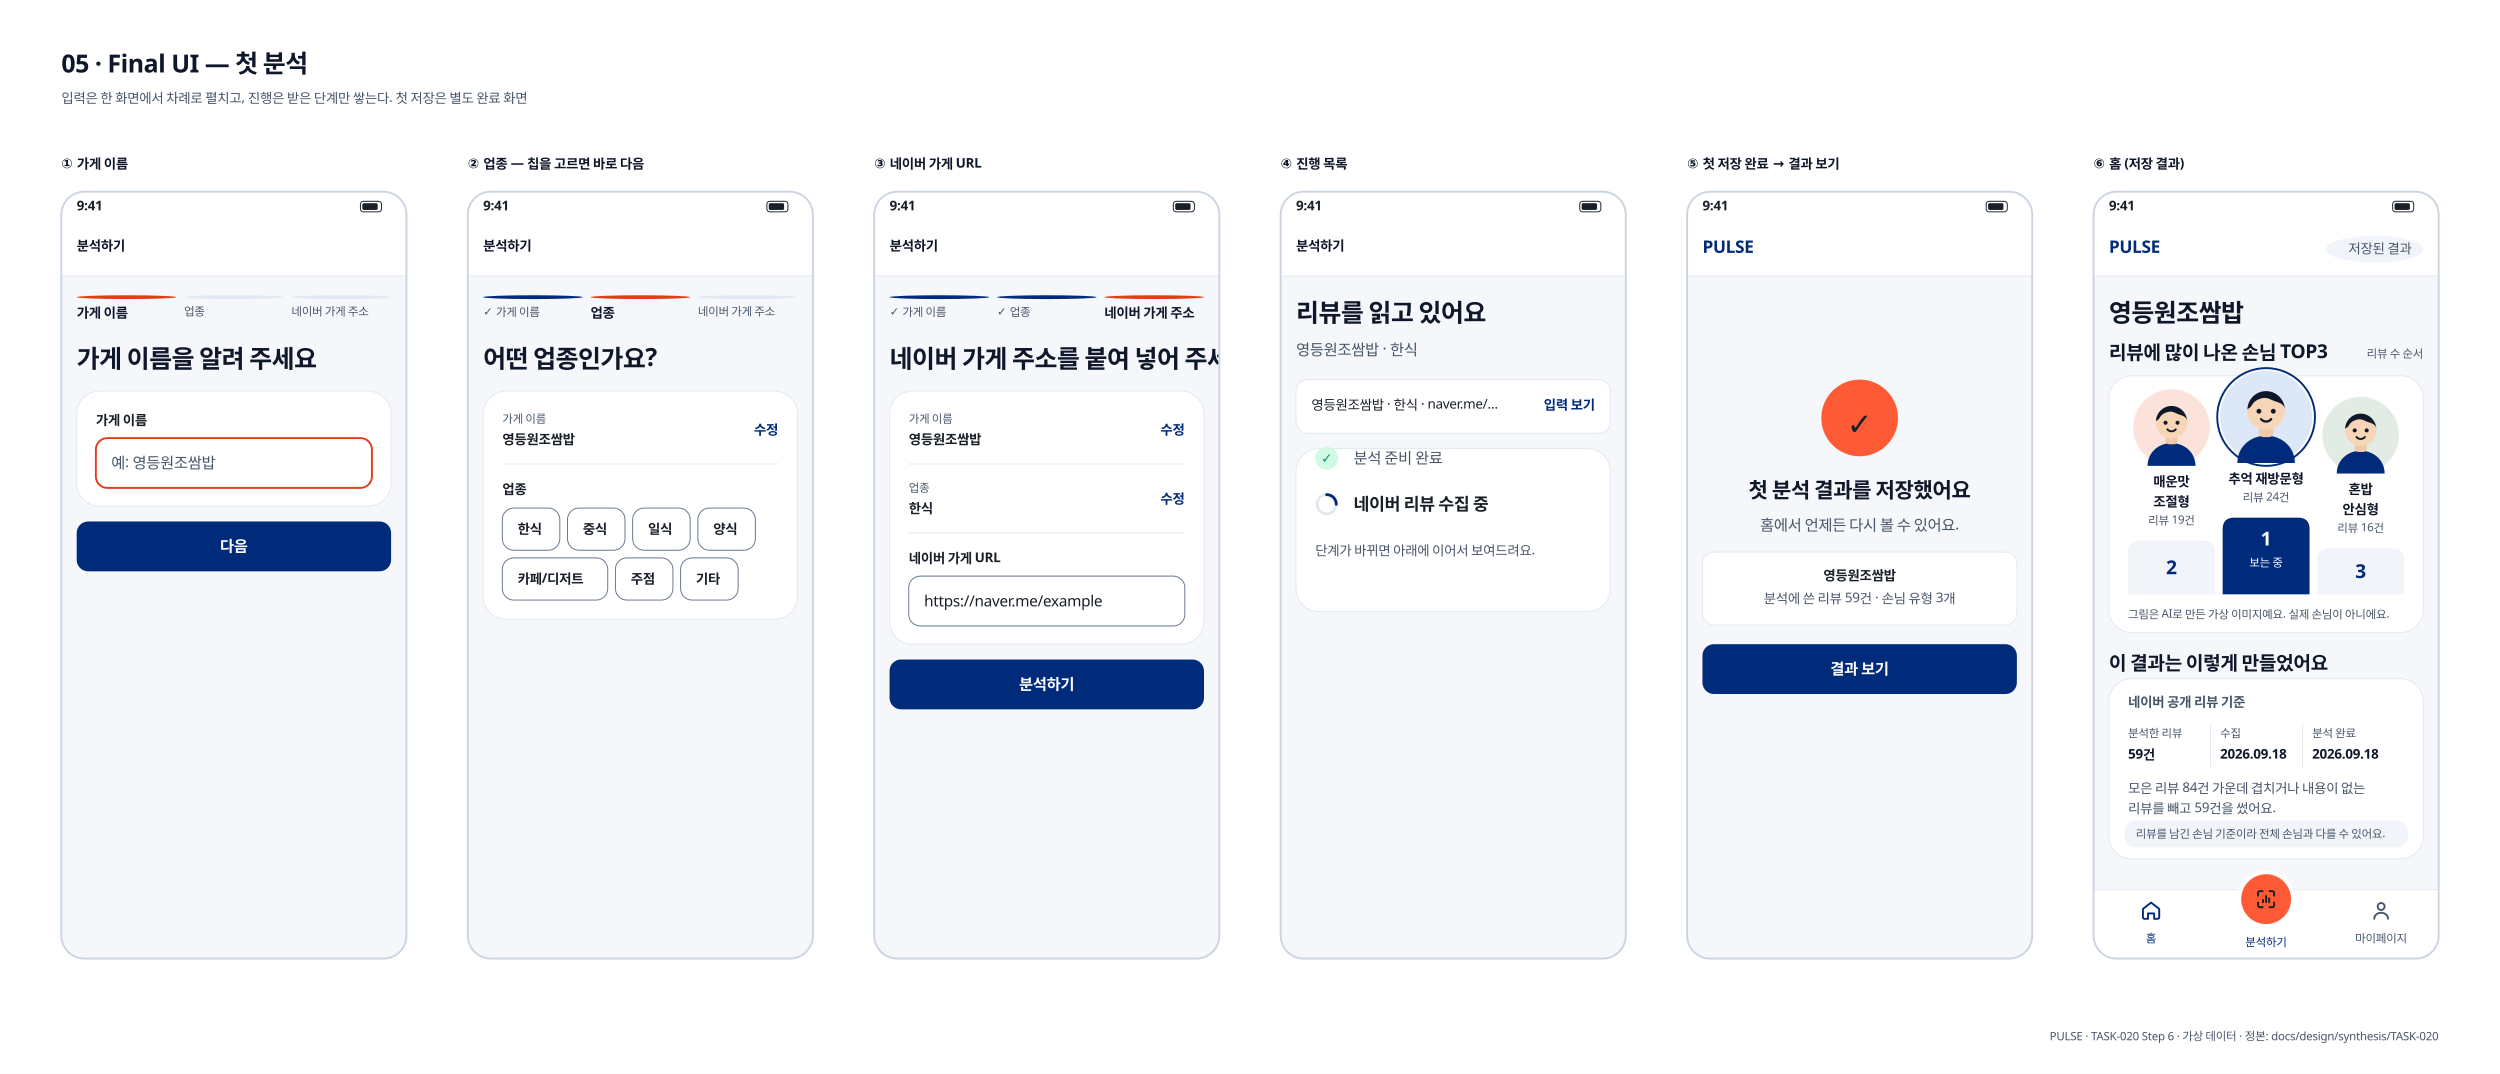
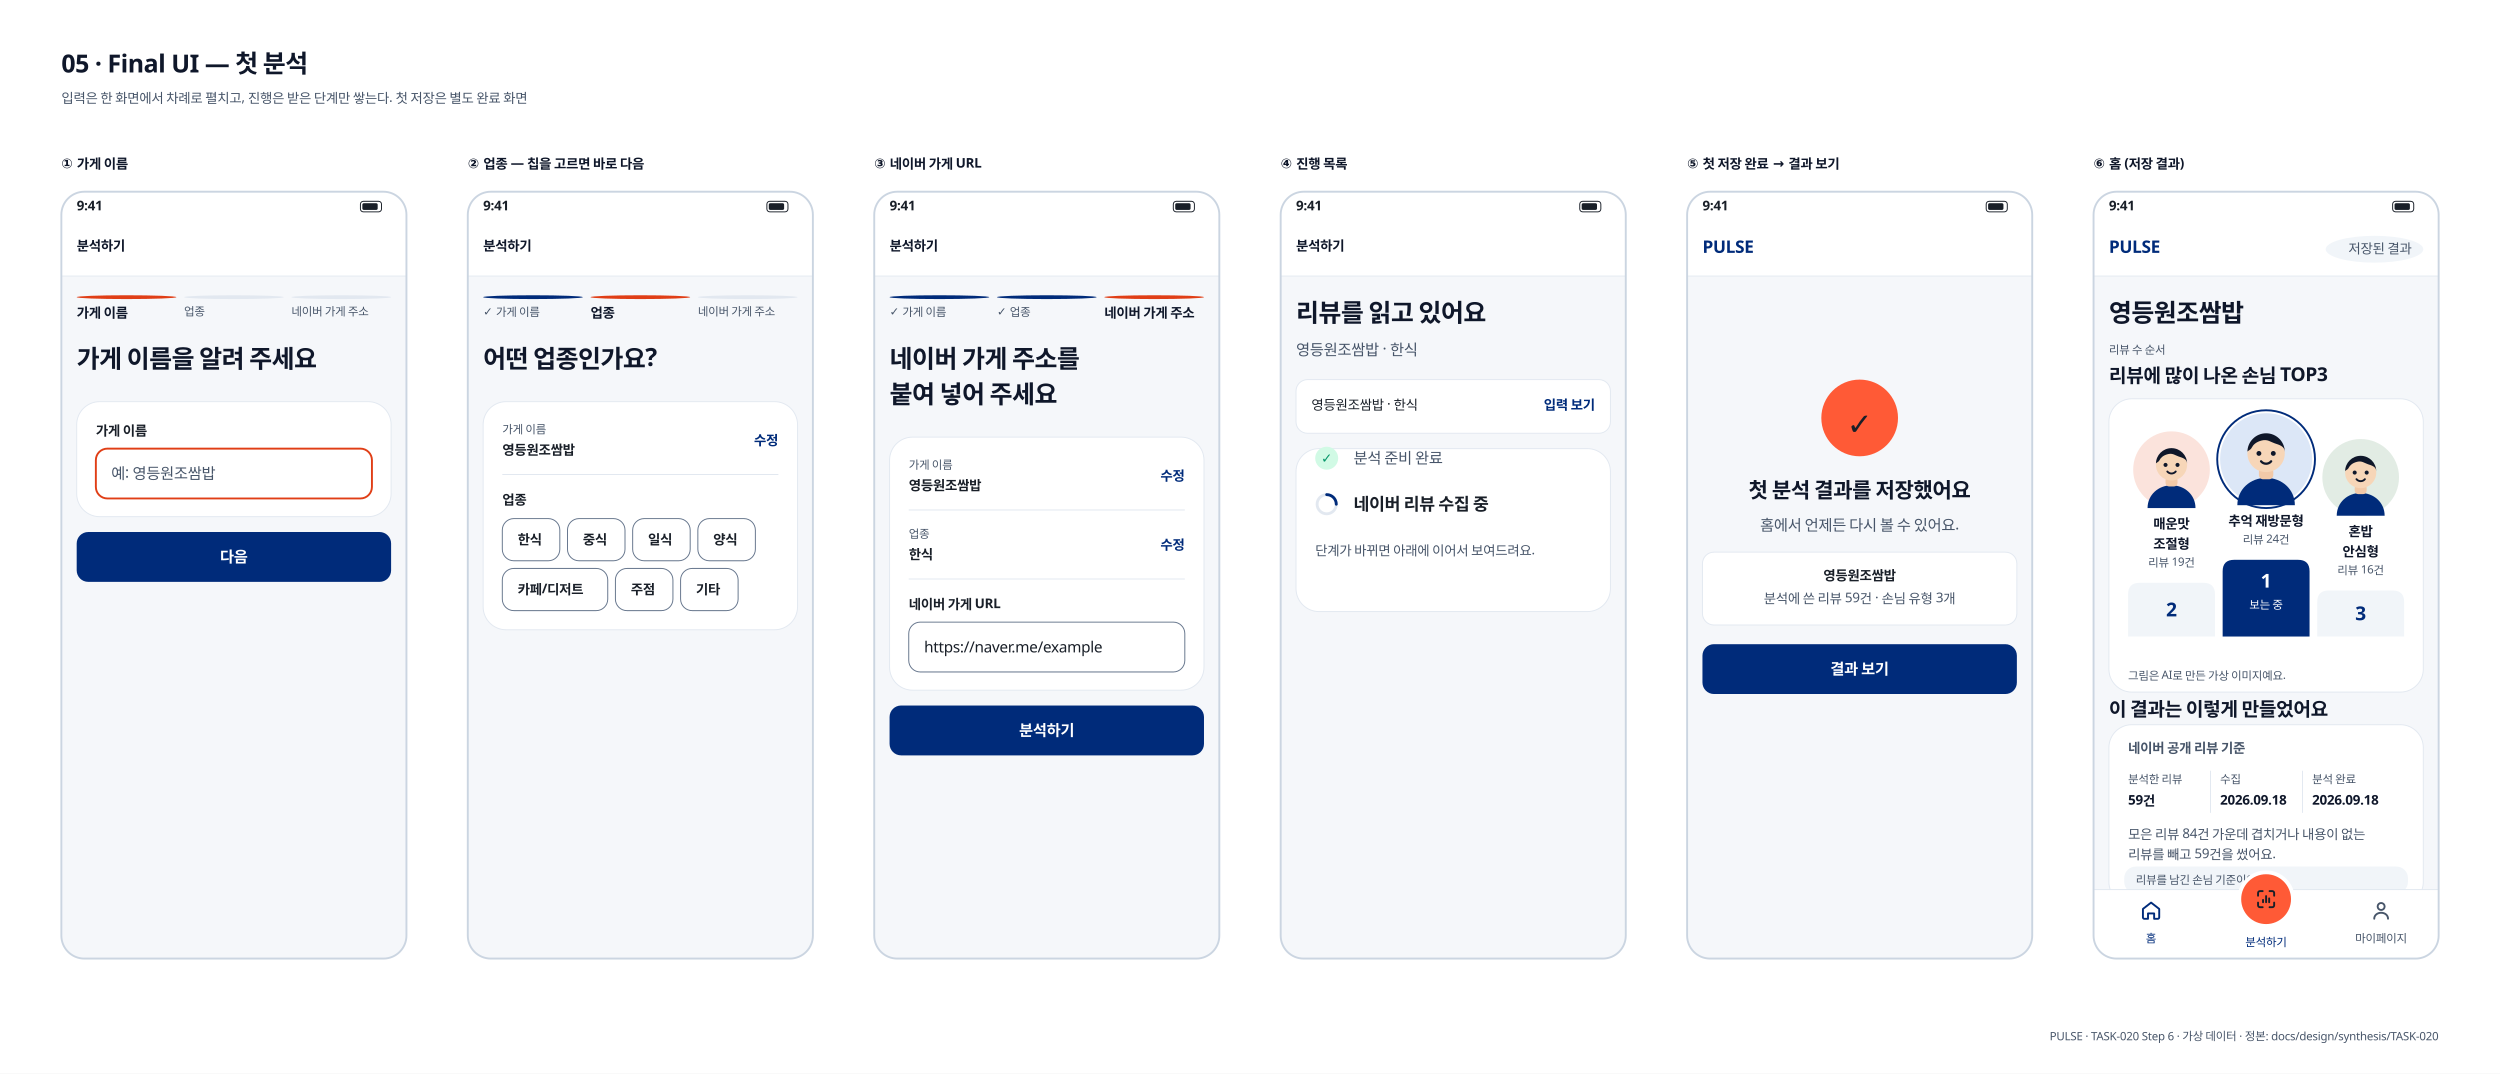
<svg xmlns="http://www.w3.org/2000/svg" width="2608" height="1120" viewBox="0 0 2608 1120">
  <rect x="0" y="0" width="2608" height="1120" rx="0" fill="#FFFFFF" />
  <text x="64" y="75.6" font-family="Pretendard" font-size="26" font-weight="600" letter-spacing="-0.52" fill="#0F172A" text-anchor="start">05 · Final UI — 첫 분석</text>
  <text x="64" y="107.4" font-family="Pretendard" font-size="14" font-weight="400" letter-spacing="-0.28" fill="#475569" text-anchor="start">입력은 한 화면에서 차례로 펼치고, 진행은 받은 단계만 쌓는다. 첫 저장은 별도 완료 화면</text>
  <g transform="translate(64 200)">
    <g id="Screen/Input-1-Name">
      <text x="0" y="-24.6" font-family="Pretendard" font-size="14" font-weight="700" letter-spacing="-0.28" fill="#0F172A" text-anchor="start">① 가게 이름</text>
      <clipPath id="clip-Input-1-Name">
        <rect x="0" y="0" width="360" height="800" rx="24" fill="none" />
      </clipPath>
      <g clip-path="url(#clip-Input-1-Name)">
        <rect x="0" y="0" width="360" height="800" rx="0" fill="#F5F7FA" />
        <rect x="0" y="0" width="360" height="32" rx="0" fill="#F5F7FA" />
        <g id="Header">
          <rect x="0" y="0" width="360" height="88" rx="0" fill="#FFFFFF" />
          <line x1="0" y1="88" x2="360" y2="88" stroke="#E2E8F0" stroke-width="1" />
          <text x="16" y="61.4" font-family="Pretendard" font-size="14" font-weight="600" letter-spacing="-0.28" fill="#0F172A" text-anchor="start">분석하기</text>
        </g>
        <g id="StepIndicator">
          <rect x="16" y="108" width="104" height="4" rx="9999" fill="#E03E16" />
          <text x="16" y="131.4" font-family="Pretendard" font-size="14" font-weight="600" letter-spacing="-0.28" fill="#0F172A" text-anchor="start">가게 이름</text>
          <rect x="128" y="108" width="104" height="4" rx="9999" fill="#E2E8F0" />
          <text x="128" y="129.2" font-family="Pretendard" font-size="12" font-weight="400" letter-spacing="-0.24" fill="#475569" text-anchor="start">업종</text>
          <rect x="240" y="108" width="104" height="4" rx="9999" fill="#E2E8F0" />
          <text x="240" y="129.2" font-family="Pretendard" font-size="12" font-weight="400" letter-spacing="-0.24" fill="#475569" text-anchor="start">네이버 가게 주소</text>
        </g>
        <g id="PageTitle">
          <text x="16" y="183.6" font-family="Pretendard" font-size="26" font-weight="600" letter-spacing="-0.52" fill="#0F172A" text-anchor="start">가게 이름을 알려 주세요</text>
        </g>
-         <rect x="16" y="208" width="328" height="120" rx="24" fill="#FFFFFF" stroke="#E2E8F0" stroke-width="1" />
+         <rect x="16" y="219" width="328" height="120" rx="24" fill="#FFFFFF" stroke="#E2E8F0" stroke-width="1" />
        <g id="TextField/focus/가게 이름">
-           <text x="36" y="243.4" font-family="Pretendard" font-size="14" font-weight="600" letter-spacing="-0.28" fill="#191F28" text-anchor="start">가게 이름</text>
-           <rect x="36" y="257" width="288" height="52" rx="12" fill="#FFFFFF" stroke="#E03E16" stroke-width="2" />
-           <text x="52" y="288.6" font-family="Pretendard" font-size="16" font-weight="400" letter-spacing="-0.32" fill="#475569" text-anchor="start">예: 영등원조쌈밥</text>
+           <text x="36" y="254.4" font-family="Pretendard" font-size="14" font-weight="600" letter-spacing="-0.28" fill="#191F28" text-anchor="start">가게 이름</text>
+           <rect x="36" y="268" width="288" height="52" rx="12" fill="#FFFFFF" stroke="#E03E16" stroke-width="2" />
+           <text x="52" y="299.6" font-family="Pretendard" font-size="16" font-weight="400" letter-spacing="-0.32" fill="#475569" text-anchor="start">예: 영등원조쌈밥</text>
        </g>
        <g id="Button/Primary/다음">
-           <rect x="16" y="344" width="328" height="52" rx="12" fill="#002B7A" />
-           <text x="180" y="375.6" font-family="Pretendard" font-size="16" font-weight="600" letter-spacing="-0.32" fill="#FFFFFF" text-anchor="middle">다음</text>
+           <rect x="16" y="355" width="328" height="52" rx="12" fill="#002B7A" />
+           <text x="180" y="386.6" font-family="Pretendard" font-size="16" font-weight="600" letter-spacing="-0.32" fill="#FFFFFF" text-anchor="middle">다음</text>
        </g>
        <text x="16" y="19.4" font-family="Pretendard" font-size="14" font-weight="600" letter-spacing="-0.28" fill="#191F28" text-anchor="start">9:41</text>
        <rect x="312" y="10" width="22" height="11" rx="3" fill="none" stroke="#191F28" stroke-width="1" />
        <rect x="314" y="12" width="16" height="7" rx="1.5" fill="#191F28" />
      </g>
      <rect x="0" y="0" width="360" height="800" rx="24" fill="none" stroke="#CBD5E1" stroke-width="2" />
    </g>
  </g>
  <g transform="translate(488 200)">
    <g id="Screen/Input-2-Category">
      <text x="0" y="-24.6" font-family="Pretendard" font-size="14" font-weight="700" letter-spacing="-0.28" fill="#0F172A" text-anchor="start">② 업종 — 칩을 고르면 바로 다음</text>
      <clipPath id="clip-Input-2-Category">
        <rect x="0" y="0" width="360" height="800" rx="24" fill="none" />
      </clipPath>
      <g clip-path="url(#clip-Input-2-Category)">
        <rect x="0" y="0" width="360" height="800" rx="0" fill="#F5F7FA" />
        <rect x="0" y="0" width="360" height="32" rx="0" fill="#F5F7FA" />
        <g id="Header 2">
          <rect x="0" y="0" width="360" height="88" rx="0" fill="#FFFFFF" />
          <line x1="0" y1="88" x2="360" y2="88" stroke="#E2E8F0" stroke-width="1" />
          <text x="16" y="61.4" font-family="Pretendard" font-size="14" font-weight="600" letter-spacing="-0.28" fill="#0F172A" text-anchor="start">분석하기</text>
        </g>
        <g id="StepIndicator 2">
          <rect x="16" y="108" width="104" height="4" rx="9999" fill="#002B7A" />
          <text x="16" y="129.2" font-family="Pretendard" font-size="12" font-weight="400" letter-spacing="-0.24" fill="#475569" text-anchor="start">✓ 가게 이름</text>
          <rect x="128" y="108" width="104" height="4" rx="9999" fill="#E03E16" />
          <text x="128" y="131.4" font-family="Pretendard" font-size="14" font-weight="600" letter-spacing="-0.28" fill="#0F172A" text-anchor="start">업종</text>
          <rect x="240" y="108" width="104" height="4" rx="9999" fill="#E2E8F0" />
          <text x="240" y="129.2" font-family="Pretendard" font-size="12" font-weight="400" letter-spacing="-0.24" fill="#475569" text-anchor="start">네이버 가게 주소</text>
        </g>
        <g id="PageTitle 2">
          <text x="16" y="183.6" font-family="Pretendard" font-size="26" font-weight="600" letter-spacing="-0.52" fill="#0F172A" text-anchor="start">어떤 업종인가요?</text>
        </g>
-         <rect x="16" y="208" width="328" height="238" rx="24" fill="#FFFFFF" stroke="#E2E8F0" stroke-width="1" />
+         <rect x="16" y="219" width="328" height="238" rx="24" fill="#FFFFFF" stroke="#E2E8F0" stroke-width="1" />
        <g id="InputDoneRow/가게 이름">
-           <text x="36" y="241.2" font-family="Pretendard" font-size="12" font-weight="400" letter-spacing="-0.24" fill="#475569" text-anchor="start">가게 이름</text>
-           <text x="36" y="263.4" font-family="Pretendard" font-size="14" font-weight="700" letter-spacing="-0.28" fill="#191F28" text-anchor="start">영등원조쌈밥</text>
-           <text x="324" y="253.4" font-family="Pretendard" font-size="14" font-weight="600" letter-spacing="-0.28" fill="#002B7A" text-anchor="end">수정</text>
-           <line x1="36" y1="284" x2="324" y2="284" stroke="#E2E8F0" stroke-width="1" />
-         </g>
-         <text x="36" y="315.4" font-family="Pretendard" font-size="14" font-weight="600" letter-spacing="-0.28" fill="#191F28" text-anchor="start">업종</text>
+           <text x="36" y="252.2" font-family="Pretendard" font-size="12" font-weight="400" letter-spacing="-0.24" fill="#475569" text-anchor="start">가게 이름</text>
+           <text x="36" y="274.4" font-family="Pretendard" font-size="14" font-weight="700" letter-spacing="-0.28" fill="#191F28" text-anchor="start">영등원조쌈밥</text>
+           <text x="324" y="264.4" font-family="Pretendard" font-size="14" font-weight="600" letter-spacing="-0.28" fill="#002B7A" text-anchor="end">수정</text>
+           <line x1="36" y1="295" x2="324" y2="295" stroke="#E2E8F0" stroke-width="1" />
+         </g>
+         <text x="36" y="326.4" font-family="Pretendard" font-size="14" font-weight="600" letter-spacing="-0.28" fill="#191F28" text-anchor="start">업종</text>
        <g id="Chip/Default/한식 2">
-           <rect x="36" y="330" width="60" height="44" rx="12" fill="#FFFFFF" stroke="#64748B" stroke-width="1" />
-           <text x="52" y="356.9" font-family="Pretendard" font-size="14" font-weight="600" letter-spacing="-0.28" fill="#191F28" text-anchor="start">한식</text>
+           <rect x="36" y="341" width="60" height="44" rx="12" fill="#FFFFFF" stroke="#64748B" stroke-width="1" />
+           <text x="52" y="367.9" font-family="Pretendard" font-size="14" font-weight="600" letter-spacing="-0.28" fill="#191F28" text-anchor="start">한식</text>
        </g>
        <g id="Chip/Default/중식 2">
-           <rect x="104" y="330" width="60" height="44" rx="12" fill="#FFFFFF" stroke="#64748B" stroke-width="1" />
-           <text x="120" y="356.9" font-family="Pretendard" font-size="14" font-weight="600" letter-spacing="-0.28" fill="#191F28" text-anchor="start">중식</text>
+           <rect x="104" y="341" width="60" height="44" rx="12" fill="#FFFFFF" stroke="#64748B" stroke-width="1" />
+           <text x="120" y="367.9" font-family="Pretendard" font-size="14" font-weight="600" letter-spacing="-0.28" fill="#191F28" text-anchor="start">중식</text>
        </g>
        <g id="Chip/Default/일식 2">
-           <rect x="172" y="330" width="60" height="44" rx="12" fill="#FFFFFF" stroke="#64748B" stroke-width="1" />
-           <text x="188" y="356.9" font-family="Pretendard" font-size="14" font-weight="600" letter-spacing="-0.28" fill="#191F28" text-anchor="start">일식</text>
+           <rect x="172" y="341" width="60" height="44" rx="12" fill="#FFFFFF" stroke="#64748B" stroke-width="1" />
+           <text x="188" y="367.9" font-family="Pretendard" font-size="14" font-weight="600" letter-spacing="-0.28" fill="#191F28" text-anchor="start">일식</text>
        </g>
        <g id="Chip/Default/양식 2">
-           <rect x="240" y="330" width="60" height="44" rx="12" fill="#FFFFFF" stroke="#64748B" stroke-width="1" />
-           <text x="256" y="356.9" font-family="Pretendard" font-size="14" font-weight="600" letter-spacing="-0.28" fill="#191F28" text-anchor="start">양식</text>
+           <rect x="240" y="341" width="60" height="44" rx="12" fill="#FFFFFF" stroke="#64748B" stroke-width="1" />
+           <text x="256" y="367.9" font-family="Pretendard" font-size="14" font-weight="600" letter-spacing="-0.28" fill="#191F28" text-anchor="start">양식</text>
        </g>
        <g id="Chip/Default/카페/디저트 2">
-           <rect x="36" y="382" width="110" height="44" rx="12" fill="#FFFFFF" stroke="#64748B" stroke-width="1" />
-           <text x="52" y="408.9" font-family="Pretendard" font-size="14" font-weight="600" letter-spacing="-0.28" fill="#191F28" text-anchor="start">카페/디저트</text>
+           <rect x="36" y="393" width="110" height="44" rx="12" fill="#FFFFFF" stroke="#64748B" stroke-width="1" />
+           <text x="52" y="419.9" font-family="Pretendard" font-size="14" font-weight="600" letter-spacing="-0.28" fill="#191F28" text-anchor="start">카페/디저트</text>
        </g>
        <g id="Chip/Default/주점 2">
-           <rect x="154" y="382" width="60" height="44" rx="12" fill="#FFFFFF" stroke="#64748B" stroke-width="1" />
-           <text x="170" y="408.9" font-family="Pretendard" font-size="14" font-weight="600" letter-spacing="-0.28" fill="#191F28" text-anchor="start">주점</text>
+           <rect x="154" y="393" width="60" height="44" rx="12" fill="#FFFFFF" stroke="#64748B" stroke-width="1" />
+           <text x="170" y="419.9" font-family="Pretendard" font-size="14" font-weight="600" letter-spacing="-0.28" fill="#191F28" text-anchor="start">주점</text>
        </g>
        <g id="Chip/Default/기타 2">
-           <rect x="222" y="382" width="60" height="44" rx="12" fill="#FFFFFF" stroke="#64748B" stroke-width="1" />
-           <text x="238" y="408.9" font-family="Pretendard" font-size="14" font-weight="600" letter-spacing="-0.28" fill="#191F28" text-anchor="start">기타</text>
+           <rect x="222" y="393" width="60" height="44" rx="12" fill="#FFFFFF" stroke="#64748B" stroke-width="1" />
+           <text x="238" y="419.9" font-family="Pretendard" font-size="14" font-weight="600" letter-spacing="-0.28" fill="#191F28" text-anchor="start">기타</text>
        </g>
        <text x="16" y="19.4" font-family="Pretendard" font-size="14" font-weight="600" letter-spacing="-0.28" fill="#191F28" text-anchor="start">9:41</text>
        <rect x="312" y="10" width="22" height="11" rx="3" fill="none" stroke="#191F28" stroke-width="1" />
        <rect x="314" y="12" width="16" height="7" rx="1.5" fill="#191F28" />
      </g>
      <rect x="0" y="0" width="360" height="800" rx="24" fill="none" stroke="#CBD5E1" stroke-width="2" />
    </g>
  </g>
  <g transform="translate(912 200)">
    <g id="Screen/Input-3-Url">
      <text x="0" y="-24.6" font-family="Pretendard" font-size="14" font-weight="700" letter-spacing="-0.28" fill="#0F172A" text-anchor="start">③ 네이버 가게 URL</text>
      <clipPath id="clip-Input-3-Url">
        <rect x="0" y="0" width="360" height="800" rx="24" fill="none" />
      </clipPath>
      <g clip-path="url(#clip-Input-3-Url)">
        <rect x="0" y="0" width="360" height="800" rx="0" fill="#F5F7FA" />
        <rect x="0" y="0" width="360" height="32" rx="0" fill="#F5F7FA" />
        <g id="Header 3">
          <rect x="0" y="0" width="360" height="88" rx="0" fill="#FFFFFF" />
          <line x1="0" y1="88" x2="360" y2="88" stroke="#E2E8F0" stroke-width="1" />
          <text x="16" y="61.4" font-family="Pretendard" font-size="14" font-weight="600" letter-spacing="-0.28" fill="#0F172A" text-anchor="start">분석하기</text>
        </g>
        <g id="StepIndicator 3">
          <rect x="16" y="108" width="104" height="4" rx="9999" fill="#002B7A" />
          <text x="16" y="129.2" font-family="Pretendard" font-size="12" font-weight="400" letter-spacing="-0.24" fill="#475569" text-anchor="start">✓ 가게 이름</text>
          <rect x="128" y="108" width="104" height="4" rx="9999" fill="#002B7A" />
          <text x="128" y="129.2" font-family="Pretendard" font-size="12" font-weight="400" letter-spacing="-0.24" fill="#475569" text-anchor="start">✓ 업종</text>
          <rect x="240" y="108" width="104" height="4" rx="9999" fill="#E03E16" />
          <text x="240" y="131.4" font-family="Pretendard" font-size="14" font-weight="600" letter-spacing="-0.28" fill="#0F172A" text-anchor="start">네이버 가게 주소</text>
        </g>
        <g id="PageTitle 3">
-           <text x="16" y="183.6" font-family="Pretendard" font-size="26" font-weight="600" letter-spacing="-0.52" fill="#0F172A" text-anchor="start">네이버 가게 주소를 붙여 넣어 주세요</text>
-         </g>
-         <rect x="16" y="208" width="328" height="264" rx="24" fill="#FFFFFF" stroke="#E2E8F0" stroke-width="1" />
+           <text x="16" y="183.6" font-family="Pretendard" font-size="26" font-weight="600" letter-spacing="-0.52" fill="#0F172A" text-anchor="start">네이버 가게 주소를</text>
+           <text x="16" y="220.6" font-family="Pretendard" font-size="26" font-weight="600" letter-spacing="-0.52" fill="#0F172A" text-anchor="start">붙여 넣어 주세요</text>
+         </g>
+         <rect x="16" y="256" width="328" height="264" rx="24" fill="#FFFFFF" stroke="#E2E8F0" stroke-width="1" />
        <g id="InputDoneRow/가게 이름 2">
-           <text x="36" y="241.2" font-family="Pretendard" font-size="12" font-weight="400" letter-spacing="-0.24" fill="#475569" text-anchor="start">가게 이름</text>
-           <text x="36" y="263.4" font-family="Pretendard" font-size="14" font-weight="700" letter-spacing="-0.28" fill="#191F28" text-anchor="start">영등원조쌈밥</text>
-           <text x="324" y="253.4" font-family="Pretendard" font-size="14" font-weight="600" letter-spacing="-0.28" fill="#002B7A" text-anchor="end">수정</text>
-           <line x1="36" y1="284" x2="324" y2="284" stroke="#E2E8F0" stroke-width="1" />
+           <text x="36" y="289.2" font-family="Pretendard" font-size="12" font-weight="400" letter-spacing="-0.24" fill="#475569" text-anchor="start">가게 이름</text>
+           <text x="36" y="311.4" font-family="Pretendard" font-size="14" font-weight="700" letter-spacing="-0.28" fill="#191F28" text-anchor="start">영등원조쌈밥</text>
+           <text x="324" y="301.4" font-family="Pretendard" font-size="14" font-weight="600" letter-spacing="-0.28" fill="#002B7A" text-anchor="end">수정</text>
+           <line x1="36" y1="332" x2="324" y2="332" stroke="#E2E8F0" stroke-width="1" />
        </g>
        <g id="InputDoneRow/업종">
-           <text x="36" y="313.2" font-family="Pretendard" font-size="12" font-weight="400" letter-spacing="-0.24" fill="#475569" text-anchor="start">업종</text>
-           <text x="36" y="335.4" font-family="Pretendard" font-size="14" font-weight="700" letter-spacing="-0.28" fill="#191F28" text-anchor="start">한식</text>
-           <text x="324" y="325.4" font-family="Pretendard" font-size="14" font-weight="600" letter-spacing="-0.28" fill="#002B7A" text-anchor="end">수정</text>
-           <line x1="36" y1="356" x2="324" y2="356" stroke="#E2E8F0" stroke-width="1" />
+           <text x="36" y="361.2" font-family="Pretendard" font-size="12" font-weight="400" letter-spacing="-0.24" fill="#475569" text-anchor="start">업종</text>
+           <text x="36" y="383.4" font-family="Pretendard" font-size="14" font-weight="700" letter-spacing="-0.28" fill="#191F28" text-anchor="start">한식</text>
+           <text x="324" y="373.4" font-family="Pretendard" font-size="14" font-weight="600" letter-spacing="-0.28" fill="#002B7A" text-anchor="end">수정</text>
+           <line x1="36" y1="404" x2="324" y2="404" stroke="#E2E8F0" stroke-width="1" />
        </g>
        <g id="TextField/default/네이버 가게 URL">
-           <text x="36" y="387.4" font-family="Pretendard" font-size="14" font-weight="600" letter-spacing="-0.28" fill="#191F28" text-anchor="start">네이버 가게 URL</text>
-           <rect x="36" y="401" width="288" height="52" rx="12" fill="#FFFFFF" stroke="#64748B" stroke-width="1" />
-           <text x="52" y="432.6" font-family="Pretendard" font-size="16" font-weight="400" letter-spacing="-0.32" fill="#191F28" text-anchor="start">https://naver.me/example</text>
+           <text x="36" y="435.4" font-family="Pretendard" font-size="14" font-weight="600" letter-spacing="-0.28" fill="#191F28" text-anchor="start">네이버 가게 URL</text>
+           <rect x="36" y="449" width="288" height="52" rx="12" fill="#FFFFFF" stroke="#64748B" stroke-width="1" />
+           <text x="52" y="480.6" font-family="Pretendard" font-size="16" font-weight="400" letter-spacing="-0.32" fill="#191F28" text-anchor="start">https://naver.me/example</text>
        </g>
        <g id="Button/Primary/분석하기">
-           <rect x="16" y="488" width="328" height="52" rx="12" fill="#002B7A" />
-           <text x="180" y="519.6" font-family="Pretendard" font-size="16" font-weight="600" letter-spacing="-0.32" fill="#FFFFFF" text-anchor="middle">분석하기</text>
+           <rect x="16" y="536" width="328" height="52" rx="12" fill="#002B7A" />
+           <text x="180" y="567.6" font-family="Pretendard" font-size="16" font-weight="600" letter-spacing="-0.32" fill="#FFFFFF" text-anchor="middle">분석하기</text>
        </g>
        <text x="16" y="19.4" font-family="Pretendard" font-size="14" font-weight="600" letter-spacing="-0.28" fill="#191F28" text-anchor="start">9:41</text>
        <rect x="312" y="10" width="22" height="11" rx="3" fill="none" stroke="#191F28" stroke-width="1" />
        <rect x="314" y="12" width="16" height="7" rx="1.5" fill="#191F28" />
      </g>
      <rect x="0" y="0" width="360" height="800" rx="24" fill="none" stroke="#CBD5E1" stroke-width="2" />
    </g>
  </g>
  <g transform="translate(1336 200)">
    <g id="Screen/Progress">
      <text x="0" y="-24.6" font-family="Pretendard" font-size="14" font-weight="700" letter-spacing="-0.28" fill="#0F172A" text-anchor="start">④ 진행 목록</text>
      <clipPath id="clip-Progress">
        <rect x="0" y="0" width="360" height="800" rx="24" fill="none" />
      </clipPath>
      <g clip-path="url(#clip-Progress)">
        <rect x="0" y="0" width="360" height="800" rx="0" fill="#F5F7FA" />
        <rect x="0" y="0" width="360" height="32" rx="0" fill="#F5F7FA" />
        <g id="Header 4">
          <rect x="0" y="0" width="360" height="88" rx="0" fill="#FFFFFF" />
          <line x1="0" y1="88" x2="360" y2="88" stroke="#E2E8F0" stroke-width="1" />
          <text x="16" y="61.4" font-family="Pretendard" font-size="14" font-weight="600" letter-spacing="-0.28" fill="#0F172A" text-anchor="start">분석하기</text>
        </g>
        <g id="PageTitle 4">
          <text x="16" y="135.6" font-family="Pretendard" font-size="26" font-weight="600" letter-spacing="-0.52" fill="#0F172A" text-anchor="start">리뷰를 읽고 있어요</text>
          <text x="16" y="170.6" font-family="Pretendard" font-size="16" font-weight="400" letter-spacing="-0.32" fill="#475569" text-anchor="start">영등원조쌈밥 · 한식</text>
        </g>
        <rect x="16" y="196" width="328" height="56" rx="12" fill="#FFFFFF" stroke="#E2E8F0" stroke-width="1" />
-         <text x="32" y="227.4" font-family="Pretendard" font-size="14" font-weight="400" letter-spacing="-0.28" fill="#191F28" text-anchor="start">영등원조쌈밥 · 한식 · naver.me/…</text>
+         <text x="32" y="227.4" font-family="Pretendard" font-size="14" font-weight="400" letter-spacing="-0.28" fill="#191F28" text-anchor="start">영등원조쌈밥 · 한식</text>
        <text x="328" y="227.4" font-family="Pretendard" font-size="14" font-weight="600" letter-spacing="-0.28" fill="#002B7A" text-anchor="end">입력 보기</text>
        <rect x="16" y="268" width="328" height="170" rx="24" fill="#FFFFFF" stroke="#E2E8F0" stroke-width="1" />
        <g id="ProgressStep/done">
          <circle cx="48" cy="278" r="12" fill="#D1FAE5" />
          <text x="48" y="282.9" font-family="Pretendard" font-size="14" font-weight="700" letter-spacing="-0.28" fill="#059669" text-anchor="middle">✓</text>
          <text x="76" y="283.6" font-family="Pretendard" font-size="16" font-weight="400" letter-spacing="-0.32" fill="#475569" text-anchor="start">분석 준비 완료</text>
        </g>
        <g id="ProgressStep/running">
          <circle cx="48" cy="326" r="10" fill="none" stroke="#E2E8F0" stroke-width="3" />
          <path d="M 48 316 A 10 10 0 0 1 58 326" fill="none" stroke="#002B7A" stroke-width="3" stroke-linecap="round" />
          <text x="76" y="332.3" font-family="Pretendard" font-size="18" font-weight="700" letter-spacing="-0.36" fill="#191F28" text-anchor="start">네이버 리뷰 수집 중</text>
        </g>
        <text x="36" y="379.4" font-family="Pretendard" font-size="14" font-weight="400" letter-spacing="-0.28" fill="#475569" text-anchor="start">단계가 바뀌면 아래에 이어서 보여드려요.</text>
        <text x="16" y="19.4" font-family="Pretendard" font-size="14" font-weight="600" letter-spacing="-0.28" fill="#191F28" text-anchor="start">9:41</text>
        <rect x="312" y="10" width="22" height="11" rx="3" fill="none" stroke="#191F28" stroke-width="1" />
        <rect x="314" y="12" width="16" height="7" rx="1.5" fill="#191F28" />
      </g>
      <rect x="0" y="0" width="360" height="800" rx="24" fill="none" stroke="#CBD5E1" stroke-width="2" />
    </g>
  </g>
  <g transform="translate(1760 200)">
    <g id="Screen/FirstSaved">
      <text x="0" y="-24.6" font-family="Pretendard" font-size="14" font-weight="700" letter-spacing="-0.28" fill="#0F172A" text-anchor="start">⑤ 첫 저장 완료 → 결과 보기</text>
      <clipPath id="clip-FirstSaved">
        <rect x="0" y="0" width="360" height="800" rx="24" fill="none" />
      </clipPath>
      <g clip-path="url(#clip-FirstSaved)">
        <rect x="0" y="0" width="360" height="800" rx="0" fill="#F5F7FA" />
        <rect x="0" y="0" width="360" height="32" rx="0" fill="#F5F7FA" />
        <g id="Header 5">
          <rect x="0" y="0" width="360" height="88" rx="0" fill="#FFFFFF" />
          <line x1="0" y1="88" x2="360" y2="88" stroke="#E2E8F0" stroke-width="1" />
          <text x="16" y="63.8" font-family="Pretendard" font-size="18" font-weight="700" letter-spacing="-0.36" fill="#002B7A" text-anchor="start">PULSE</text>
        </g>
        <circle cx="180" cy="236" r="40" fill="#FF5A36" />
        <text x="180" y="253.7" font-family="Pretendard" font-size="32" font-weight="600" letter-spacing="-0.64" fill="#191F28" text-anchor="middle">✓</text>
        <text x="180" y="319.2" font-family="Pretendard" font-size="22" font-weight="600" letter-spacing="-0.44" fill="#0F172A" text-anchor="middle">첫 분석 결과를 저장했어요</text>
        <text x="180" y="353.6" font-family="Pretendard" font-size="16" font-weight="400" letter-spacing="-0.32" fill="#475569" text-anchor="middle">홈에서 언제든 다시 볼 수 있어요.</text>
        <rect x="16" y="376" width="328" height="76" rx="12" fill="#FFFFFF" stroke="#E2E8F0" stroke-width="1" />
        <text x="180" y="405.4" font-family="Pretendard" font-size="14" font-weight="700" letter-spacing="-0.28" fill="#191F28" text-anchor="middle">영등원조쌈밥</text>
        <text x="180" y="429.4" font-family="Pretendard" font-size="14" font-weight="400" letter-spacing="-0.28" fill="#475569" text-anchor="middle">분석에 쓴 리뷰 59건 · 손님 유형 3개</text>
        <g id="Button/Primary/결과 보기">
          <rect x="16" y="472" width="328" height="52" rx="12" fill="#002B7A" />
          <text x="180" y="503.6" font-family="Pretendard" font-size="16" font-weight="600" letter-spacing="-0.32" fill="#FFFFFF" text-anchor="middle">결과 보기</text>
        </g>
        <text x="16" y="19.4" font-family="Pretendard" font-size="14" font-weight="600" letter-spacing="-0.28" fill="#191F28" text-anchor="start">9:41</text>
        <rect x="312" y="10" width="22" height="11" rx="3" fill="none" stroke="#191F28" stroke-width="1" />
        <rect x="314" y="12" width="16" height="7" rx="1.5" fill="#191F28" />
      </g>
      <rect x="0" y="0" width="360" height="800" rx="24" fill="none" stroke="#CBD5E1" stroke-width="2" />
    </g>
  </g>
  <g transform="translate(2184 200)">
    <g id="Screen/Home">
      <text x="0" y="-24.6" font-family="Pretendard" font-size="14" font-weight="700" letter-spacing="-0.28" fill="#0F172A" text-anchor="start">⑥ 홈 (저장 결과)</text>
      <clipPath id="clip-Home">
        <rect x="0" y="0" width="360" height="800" rx="24" fill="none" />
      </clipPath>
      <g clip-path="url(#clip-Home)">
        <rect x="0" y="0" width="360" height="800" rx="0" fill="#F5F7FA" />
        <rect x="0" y="0" width="360" height="32" rx="0" fill="#F5F7FA" />
        <g id="Header 6">
          <rect x="0" y="0" width="360" height="88" rx="0" fill="#FFFFFF" />
          <line x1="0" y1="88" x2="360" y2="88" stroke="#E2E8F0" stroke-width="1" />
          <text x="16" y="63.8" font-family="Pretendard" font-size="18" font-weight="700" letter-spacing="-0.36" fill="#002B7A" text-anchor="start">PULSE</text>
          <rect x="242.16" y="46" width="101.84" height="28" rx="9999" fill="#F1F5F9" />
          <text x="332" y="64.4" font-family="Pretendard" font-size="14" font-weight="400" letter-spacing="-0.28" fill="#475569" text-anchor="end">저장된 결과</text>
        </g>
        <text x="16" y="135.6" font-family="Pretendard" font-size="26" font-weight="600" letter-spacing="-0.52" fill="#0F172A" text-anchor="start">영등원조쌈밥</text>
        <g id="Podium">
-           <text x="16" y="175.0" font-family="Pretendard" font-size="20" font-weight="600" letter-spacing="-0.4" fill="#0F172A" text-anchor="start">리뷰에 많이 나온 손님 TOP3</text>
-           <text x="344" y="173.2" font-family="Pretendard" font-size="12" font-weight="400" letter-spacing="-0.24" fill="#475569" text-anchor="end">리뷰 수 순서</text>
-           <rect x="16" y="192" width="328" height="268" rx="24" fill="#FFFFFF" stroke="#E2E8F0" stroke-width="1" />
+           <text x="16" y="169.2" font-family="Pretendard" font-size="12" font-weight="400" letter-spacing="-0.24" fill="#475569" text-anchor="start">리뷰 수 순서</text>
+           <text x="16" y="199.0" font-family="Pretendard" font-size="20" font-weight="600" letter-spacing="-0.4" fill="#0F172A" text-anchor="start">리뷰에 많이 나온 손님 TOP3</text>
+           <rect x="16" y="216" width="328" height="306" rx="24" fill="#FFFFFF" stroke="#E2E8F0" stroke-width="1" />
          <g id="PodiumSlot/Runner">
-             <g transform="translate(41.33333 206) scale(1.25)">
+             <g transform="translate(41.33333 250) scale(1.25)">
              <circle cx="32" cy="32" r="32" fill="#FBE3DC" />
              <path d="M12 64c0-11 9-19 20-19s20 8 20 19H12Z" fill="#002B7A" />
              <rect x="27" y="38" width="10" height="8" rx="3" fill="#F2C9A8" />
              <circle cx="32" cy="28" r="13" fill="#F7D6B8" />
              <path d="M19 27a13 13 0 0 1 26 0c0-4-4-5-7-6-3-1-5-3-9-2s-6 3-7 5-3 2-3 3Z" fill="#0F172A" />
              <circle cx="27" cy="28" r="1.7" fill="#0F172A" />
              <circle cx="37" cy="28" r="1.7" fill="#0F172A" />
              <path d="M28.5 33.5a4.5 4.5 0 0 0 7 0" fill="none" stroke="#0F172A" stroke-width="1.6" stroke-linecap="round" />
            </g>
-             <text x="81.333" y="307.4" font-family="Pretendard" font-size="14" font-weight="600" letter-spacing="-0.28" fill="#0F172A" text-anchor="middle">매운맛</text>
-             <text x="81.333" y="328.4" font-family="Pretendard" font-size="14" font-weight="600" letter-spacing="-0.28" fill="#0F172A" text-anchor="middle">조절형</text>
-             <text x="81.333" y="347.2" font-family="Pretendard" font-size="12" font-weight="400" letter-spacing="-0.24" fill="#475569" text-anchor="middle">리뷰 19건</text>
-             <path d="M 36 420 L 36 376 Q 36 364 48 364 L 114.667 364 Q 126.667 364 126.667 376 L 126.667 420 Z" fill="#F1F5F9" />
-             <text x="81.333" y="399.0" font-family="Pretendard" font-size="20" font-weight="600" letter-spacing="-0.4" fill="#002B7A" text-anchor="middle">2</text>
+             <text x="81.333" y="351.4" font-family="Pretendard" font-size="14" font-weight="600" letter-spacing="-0.28" fill="#0F172A" text-anchor="middle">매운맛</text>
+             <text x="81.333" y="372.4" font-family="Pretendard" font-size="14" font-weight="600" letter-spacing="-0.28" fill="#0F172A" text-anchor="middle">조절형</text>
+             <text x="81.333" y="391.2" font-family="Pretendard" font-size="12" font-weight="400" letter-spacing="-0.24" fill="#475569" text-anchor="middle">리뷰 19건</text>
+             <path d="M 36 464 L 36 420 Q 36 408 48 408 L 114.667 408 Q 126.667 408 126.667 420 L 126.667 464 Z" fill="#F1F5F9" />
+             <text x="81.333" y="443.0" font-family="Pretendard" font-size="20" font-weight="600" letter-spacing="-0.4" fill="#002B7A" text-anchor="middle">2</text>
          </g>
          <g id="PodiumSlot/First">
-             <g transform="translate(132 187) scale(1.5)">
+             <g transform="translate(132 231) scale(1.5)">
              <circle cx="32" cy="32" r="32" fill="#DCE7F7" />
              <path d="M12 64c0-11 9-19 20-19s20 8 20 19H12Z" fill="#002B7A" />
              <rect x="27" y="38" width="10" height="8" rx="3" fill="#F2C9A8" />
              <circle cx="32" cy="28" r="13" fill="#F7D6B8" />
              <path d="M19 27a13 13 0 0 1 26 0c0-4-4-5-7-6-3-1-5-3-9-2s-6 3-7 5-3 2-3 3Z" fill="#0F172A" />
              <circle cx="27" cy="28" r="1.7" fill="#0F172A" />
              <circle cx="37" cy="28" r="1.7" fill="#0F172A" />
              <path d="M28.5 33.5a4.5 4.5 0 0 0 7 0" fill="none" stroke="#0F172A" stroke-width="1.6" stroke-linecap="round" />
            </g>
-             <circle cx="180" cy="235" r="51" fill="none" stroke="#002B7A" stroke-width="2" />
-             <text x="180" y="304.4" font-family="Pretendard" font-size="14" font-weight="600" letter-spacing="-0.28" fill="#0F172A" text-anchor="middle">추억 재방문형</text>
-             <text x="180" y="323.2" font-family="Pretendard" font-size="12" font-weight="400" letter-spacing="-0.24" fill="#475569" text-anchor="middle">리뷰 24건</text>
-             <path d="M 134.667 420 L 134.667 352 Q 134.667 340 146.667 340 L 213.333 340 Q 225.333 340 225.333 352 L 225.333 420 Z" fill="#002B7A" />
-             <text x="180" y="369.0" font-family="Pretendard" font-size="20" font-weight="600" letter-spacing="-0.4" fill="#FFFFFF" text-anchor="middle">1</text>
-             <text x="180" y="391.2" font-family="Pretendard" font-size="12" font-weight="400" letter-spacing="-0.24" fill="#FFFFFF" text-anchor="middle">보는 중</text>
+             <circle cx="180" cy="279" r="51" fill="none" stroke="#002B7A" stroke-width="2" />
+             <text x="180" y="348.4" font-family="Pretendard" font-size="14" font-weight="600" letter-spacing="-0.28" fill="#0F172A" text-anchor="middle">추억 재방문형</text>
+             <text x="180" y="367.2" font-family="Pretendard" font-size="12" font-weight="400" letter-spacing="-0.24" fill="#475569" text-anchor="middle">리뷰 24건</text>
+             <path d="M 134.667 464 L 134.667 396 Q 134.667 384 146.667 384 L 213.333 384 Q 225.333 384 225.333 396 L 225.333 464 Z" fill="#002B7A" />
+             <text x="180" y="413.0" font-family="Pretendard" font-size="20" font-weight="600" letter-spacing="-0.4" fill="#FFFFFF" text-anchor="middle">1</text>
+             <text x="180" y="435.2" font-family="Pretendard" font-size="12" font-weight="400" letter-spacing="-0.24" fill="#FFFFFF" text-anchor="middle">보는 중</text>
          </g>
          <g id="PodiumSlot/Runner 2">
-             <g transform="translate(238.6667 214) scale(1.25)">
+             <g transform="translate(238.6667 258) scale(1.25)">
              <circle cx="32" cy="32" r="32" fill="#E2ECE4" />
              <path d="M12 64c0-11 9-19 20-19s20 8 20 19H12Z" fill="#002B7A" />
              <rect x="27" y="38" width="10" height="8" rx="3" fill="#F2C9A8" />
              <circle cx="32" cy="28" r="13" fill="#F7D6B8" />
              <path d="M19 27a13 13 0 0 1 26 0c0-4-4-5-7-6-3-1-5-3-9-2s-6 3-7 5-3 2-3 3Z" fill="#0F172A" />
              <circle cx="27" cy="28" r="1.7" fill="#0F172A" />
              <circle cx="37" cy="28" r="1.7" fill="#0F172A" />
              <path d="M28.5 33.5a4.5 4.5 0 0 0 7 0" fill="none" stroke="#0F172A" stroke-width="1.6" stroke-linecap="round" />
            </g>
-             <text x="278.667" y="315.4" font-family="Pretendard" font-size="14" font-weight="600" letter-spacing="-0.28" fill="#0F172A" text-anchor="middle">혼밥</text>
-             <text x="278.667" y="336.4" font-family="Pretendard" font-size="14" font-weight="600" letter-spacing="-0.28" fill="#0F172A" text-anchor="middle">안심형</text>
-             <text x="278.667" y="355.2" font-family="Pretendard" font-size="12" font-weight="400" letter-spacing="-0.24" fill="#475569" text-anchor="middle">리뷰 16건</text>
-             <path d="M 233.333 420 L 233.333 384 Q 233.333 372 245.333 372 L 312 372 Q 324 372 324 384 L 324 420 Z" fill="#F1F5F9" />
-             <text x="278.667" y="403.0" font-family="Pretendard" font-size="20" font-weight="600" letter-spacing="-0.4" fill="#002B7A" text-anchor="middle">3</text>
-           </g>
-           <text x="36" y="445.2" font-family="Pretendard" font-size="12" font-weight="400" letter-spacing="-0.24" fill="#475569" text-anchor="start">그림은 AI로 만든 가상 이미지예요. 실제 손님이 아니에요.</text>
+             <text x="278.667" y="359.4" font-family="Pretendard" font-size="14" font-weight="600" letter-spacing="-0.28" fill="#0F172A" text-anchor="middle">혼밥</text>
+             <text x="278.667" y="380.4" font-family="Pretendard" font-size="14" font-weight="600" letter-spacing="-0.28" fill="#0F172A" text-anchor="middle">안심형</text>
+             <text x="278.667" y="399.2" font-family="Pretendard" font-size="12" font-weight="400" letter-spacing="-0.24" fill="#475569" text-anchor="middle">리뷰 16건</text>
+             <path d="M 233.333 464 L 233.333 428 Q 233.333 416 245.333 416 L 312 416 Q 324 416 324 428 L 324 464 Z" fill="#F1F5F9" />
+             <text x="278.667" y="447.0" font-family="Pretendard" font-size="20" font-weight="600" letter-spacing="-0.4" fill="#002B7A" text-anchor="middle">3</text>
+           </g>
+           <text x="36" y="509.2" font-family="Pretendard" font-size="12" font-weight="400" letter-spacing="-0.24" fill="#475569" text-anchor="start">그림은 AI로 만든 가상 이미지예요.</text>
        </g>
        <g id="AnalysisInfo">
-           <text x="16" y="499.0" font-family="Pretendard" font-size="20" font-weight="600" letter-spacing="-0.4" fill="#0F172A" text-anchor="start">이 결과는 이렇게 만들었어요</text>
-           <rect x="16" y="508" width="328" height="188" rx="24" fill="#FFFFFF" stroke="#E2E8F0" stroke-width="1" />
-           <text x="36" y="537.4" font-family="Pretendard" font-size="14" font-weight="600" letter-spacing="-0.28" fill="#475569" text-anchor="start">네이버 공개 리뷰 기준</text>
-           <text x="36" y="569.2" font-family="Pretendard" font-size="12" font-weight="400" letter-spacing="-0.24" fill="#475569" text-anchor="start">분석한 리뷰</text>
-           <text x="36" y="591.4" font-family="Pretendard" font-size="14" font-weight="700" letter-spacing="-0.28" fill="#0F172A" text-anchor="start">59건</text>
-           <text x="132" y="569.2" font-family="Pretendard" font-size="12" font-weight="400" letter-spacing="-0.24" fill="#475569" text-anchor="start">수집</text>
-           <text x="132" y="591.4" font-family="Pretendard" font-size="14" font-weight="700" letter-spacing="-0.28" fill="#0F172A" text-anchor="start">2026.09.18</text>
-           <line x1="122" y1="556" x2="122" y2="600" stroke="#E2E8F0" stroke-width="1" />
-           <text x="228" y="569.2" font-family="Pretendard" font-size="12" font-weight="400" letter-spacing="-0.24" fill="#475569" text-anchor="start">분석 완료</text>
-           <text x="228" y="591.4" font-family="Pretendard" font-size="14" font-weight="700" letter-spacing="-0.28" fill="#0F172A" text-anchor="start">2026.09.18</text>
-           <line x1="218" y1="556" x2="218" y2="600" stroke="#E2E8F0" stroke-width="1" />
-           <text x="36" y="627.4" font-family="Pretendard" font-size="14" font-weight="400" letter-spacing="-0.28" fill="#475569" text-anchor="start">모은 리뷰 84건 가운데 겹치거나 내용이 없는</text>
-           <text x="36" y="648.4" font-family="Pretendard" font-size="14" font-weight="400" letter-spacing="-0.28" fill="#475569" text-anchor="start">리뷰를 빼고 59건을 썼어요.</text>
-           <rect x="32" y="656" width="296" height="28" rx="12" fill="#F1F5F9" />
-           <text x="44" y="674.2" font-family="Pretendard" font-size="12" font-weight="400" letter-spacing="-0.24" fill="#475569" text-anchor="start">리뷰를 남긴 손님 기준이라 전체 손님과 다를 수 있어요.</text>
+           <text x="16" y="547.0" font-family="Pretendard" font-size="20" font-weight="600" letter-spacing="-0.4" fill="#0F172A" text-anchor="start">이 결과는 이렇게 만들었어요</text>
+           <rect x="16" y="556" width="328" height="188" rx="24" fill="#FFFFFF" stroke="#E2E8F0" stroke-width="1" />
+           <text x="36" y="585.4" font-family="Pretendard" font-size="14" font-weight="600" letter-spacing="-0.28" fill="#475569" text-anchor="start">네이버 공개 리뷰 기준</text>
+           <text x="36" y="617.2" font-family="Pretendard" font-size="12" font-weight="400" letter-spacing="-0.24" fill="#475569" text-anchor="start">분석한 리뷰</text>
+           <text x="36" y="639.4" font-family="Pretendard" font-size="14" font-weight="700" letter-spacing="-0.28" fill="#0F172A" text-anchor="start">59건</text>
+           <text x="132" y="617.2" font-family="Pretendard" font-size="12" font-weight="400" letter-spacing="-0.24" fill="#475569" text-anchor="start">수집</text>
+           <text x="132" y="639.4" font-family="Pretendard" font-size="14" font-weight="700" letter-spacing="-0.28" fill="#0F172A" text-anchor="start">2026.09.18</text>
+           <line x1="122" y1="604" x2="122" y2="648" stroke="#E2E8F0" stroke-width="1" />
+           <text x="228" y="617.2" font-family="Pretendard" font-size="12" font-weight="400" letter-spacing="-0.24" fill="#475569" text-anchor="start">분석 완료</text>
+           <text x="228" y="639.4" font-family="Pretendard" font-size="14" font-weight="700" letter-spacing="-0.28" fill="#0F172A" text-anchor="start">2026.09.18</text>
+           <line x1="218" y1="604" x2="218" y2="648" stroke="#E2E8F0" stroke-width="1" />
+           <text x="36" y="675.4" font-family="Pretendard" font-size="14" font-weight="400" letter-spacing="-0.28" fill="#475569" text-anchor="start">모은 리뷰 84건 가운데 겹치거나 내용이 없는</text>
+           <text x="36" y="696.4" font-family="Pretendard" font-size="14" font-weight="400" letter-spacing="-0.28" fill="#475569" text-anchor="start">리뷰를 빼고 59건을 썼어요.</text>
+           <rect x="32" y="704" width="296" height="28" rx="12" fill="#F1F5F9" />
+           <text x="44" y="722.2" font-family="Pretendard" font-size="12" font-weight="400" letter-spacing="-0.24" fill="#475569" text-anchor="start">리뷰를 남긴 손님 기준이에요.</text>
        </g>
        <g id="BottomNavigation/home">
          <rect x="0" y="728" width="360" height="72" rx="0" fill="#FFFFFF" />
          <line x1="0" y1="728" x2="360" y2="728" stroke="#E2E8F0" stroke-width="1" />
          <text x="60" y="783.2" font-family="Pretendard" font-size="12" font-weight="400" letter-spacing="-0.24" fill="#002B7A" text-anchor="middle">홈</text>
          <g transform="translate(48 738)">
            <path d="M3.5 10.2 12 3.6l8.5 6.6V19a1.5 1.5 0 0 1-1.5 1.5h-3.8v-5.6H8.8v5.6H5A1.5 1.5 0 0 1 3.5 19v-8.8Z" fill="none" stroke="#002B7A" stroke-width="2" stroke-linecap="round" stroke-linejoin="round" />
          </g>
          <circle cx="180" cy="738" r="28" fill="#FF5A36" stroke="#FFFFFF" stroke-width="4" />
          <g transform="translate(168 726)">
            <path d="M3.6 8.4V5.6a2 2 0 0 1 2-2h2.8M15.6 3.6h2.8a2 2 0 0 1 2 2v2.8M20.4 15.6v2.8a2 2 0 0 1-2 2h-2.8M8.4 20.4H5.6a2 2 0 0 1-2-2v-2.8" fill="none" stroke="#191F28" stroke-width="2" stroke-linecap="round" stroke-linejoin="round" />
            <path d="M8.8 15.2v-2.4M12 15.2V8.8M15.2 15.2v-4" fill="none" stroke="#191F28" stroke-width="2" stroke-linecap="round" stroke-linejoin="round" />
          </g>
          <text x="180" y="787.2" font-family="Pretendard" font-size="12" font-weight="400" letter-spacing="-0.24" fill="#002B7A" text-anchor="middle">분석하기</text>
          <g transform="translate(288 738)">
            <path d="M12 11.3a3.65 3.65 0 1 0 0-7.3 3.65 3.65 0 0 0 0 7.3Z" fill="none" stroke="#475569" stroke-width="2" stroke-linecap="round" stroke-linejoin="round" />
            <path d="M4.8 20.4c0-3.6 3.2-6.2 7.2-6.2s7.2 2.6 7.2 6.2" fill="none" stroke="#475569" stroke-width="2" stroke-linecap="round" stroke-linejoin="round" />
          </g>
          <text x="300" y="783.2" font-family="Pretendard" font-size="12" font-weight="400" letter-spacing="-0.24" fill="#475569" text-anchor="middle">마이페이지</text>
        </g>
        <text x="16" y="19.4" font-family="Pretendard" font-size="14" font-weight="600" letter-spacing="-0.28" fill="#191F28" text-anchor="start">9:41</text>
        <rect x="312" y="10" width="22" height="11" rx="3" fill="none" stroke="#191F28" stroke-width="1" />
        <rect x="314" y="12" width="16" height="7" rx="1.5" fill="#191F28" />
      </g>
      <rect x="0" y="0" width="360" height="800" rx="24" fill="none" stroke="#CBD5E1" stroke-width="2" />
    </g>
  </g>
  <text x="2544" y="1085.2" font-family="Pretendard" font-size="12" font-weight="400" letter-spacing="-0.24" fill="#475569" text-anchor="end">PULSE · TASK-020 Step 6 · 가상 데이터 · 정본: docs/design/synthesis/TASK-020</text>
</svg>
